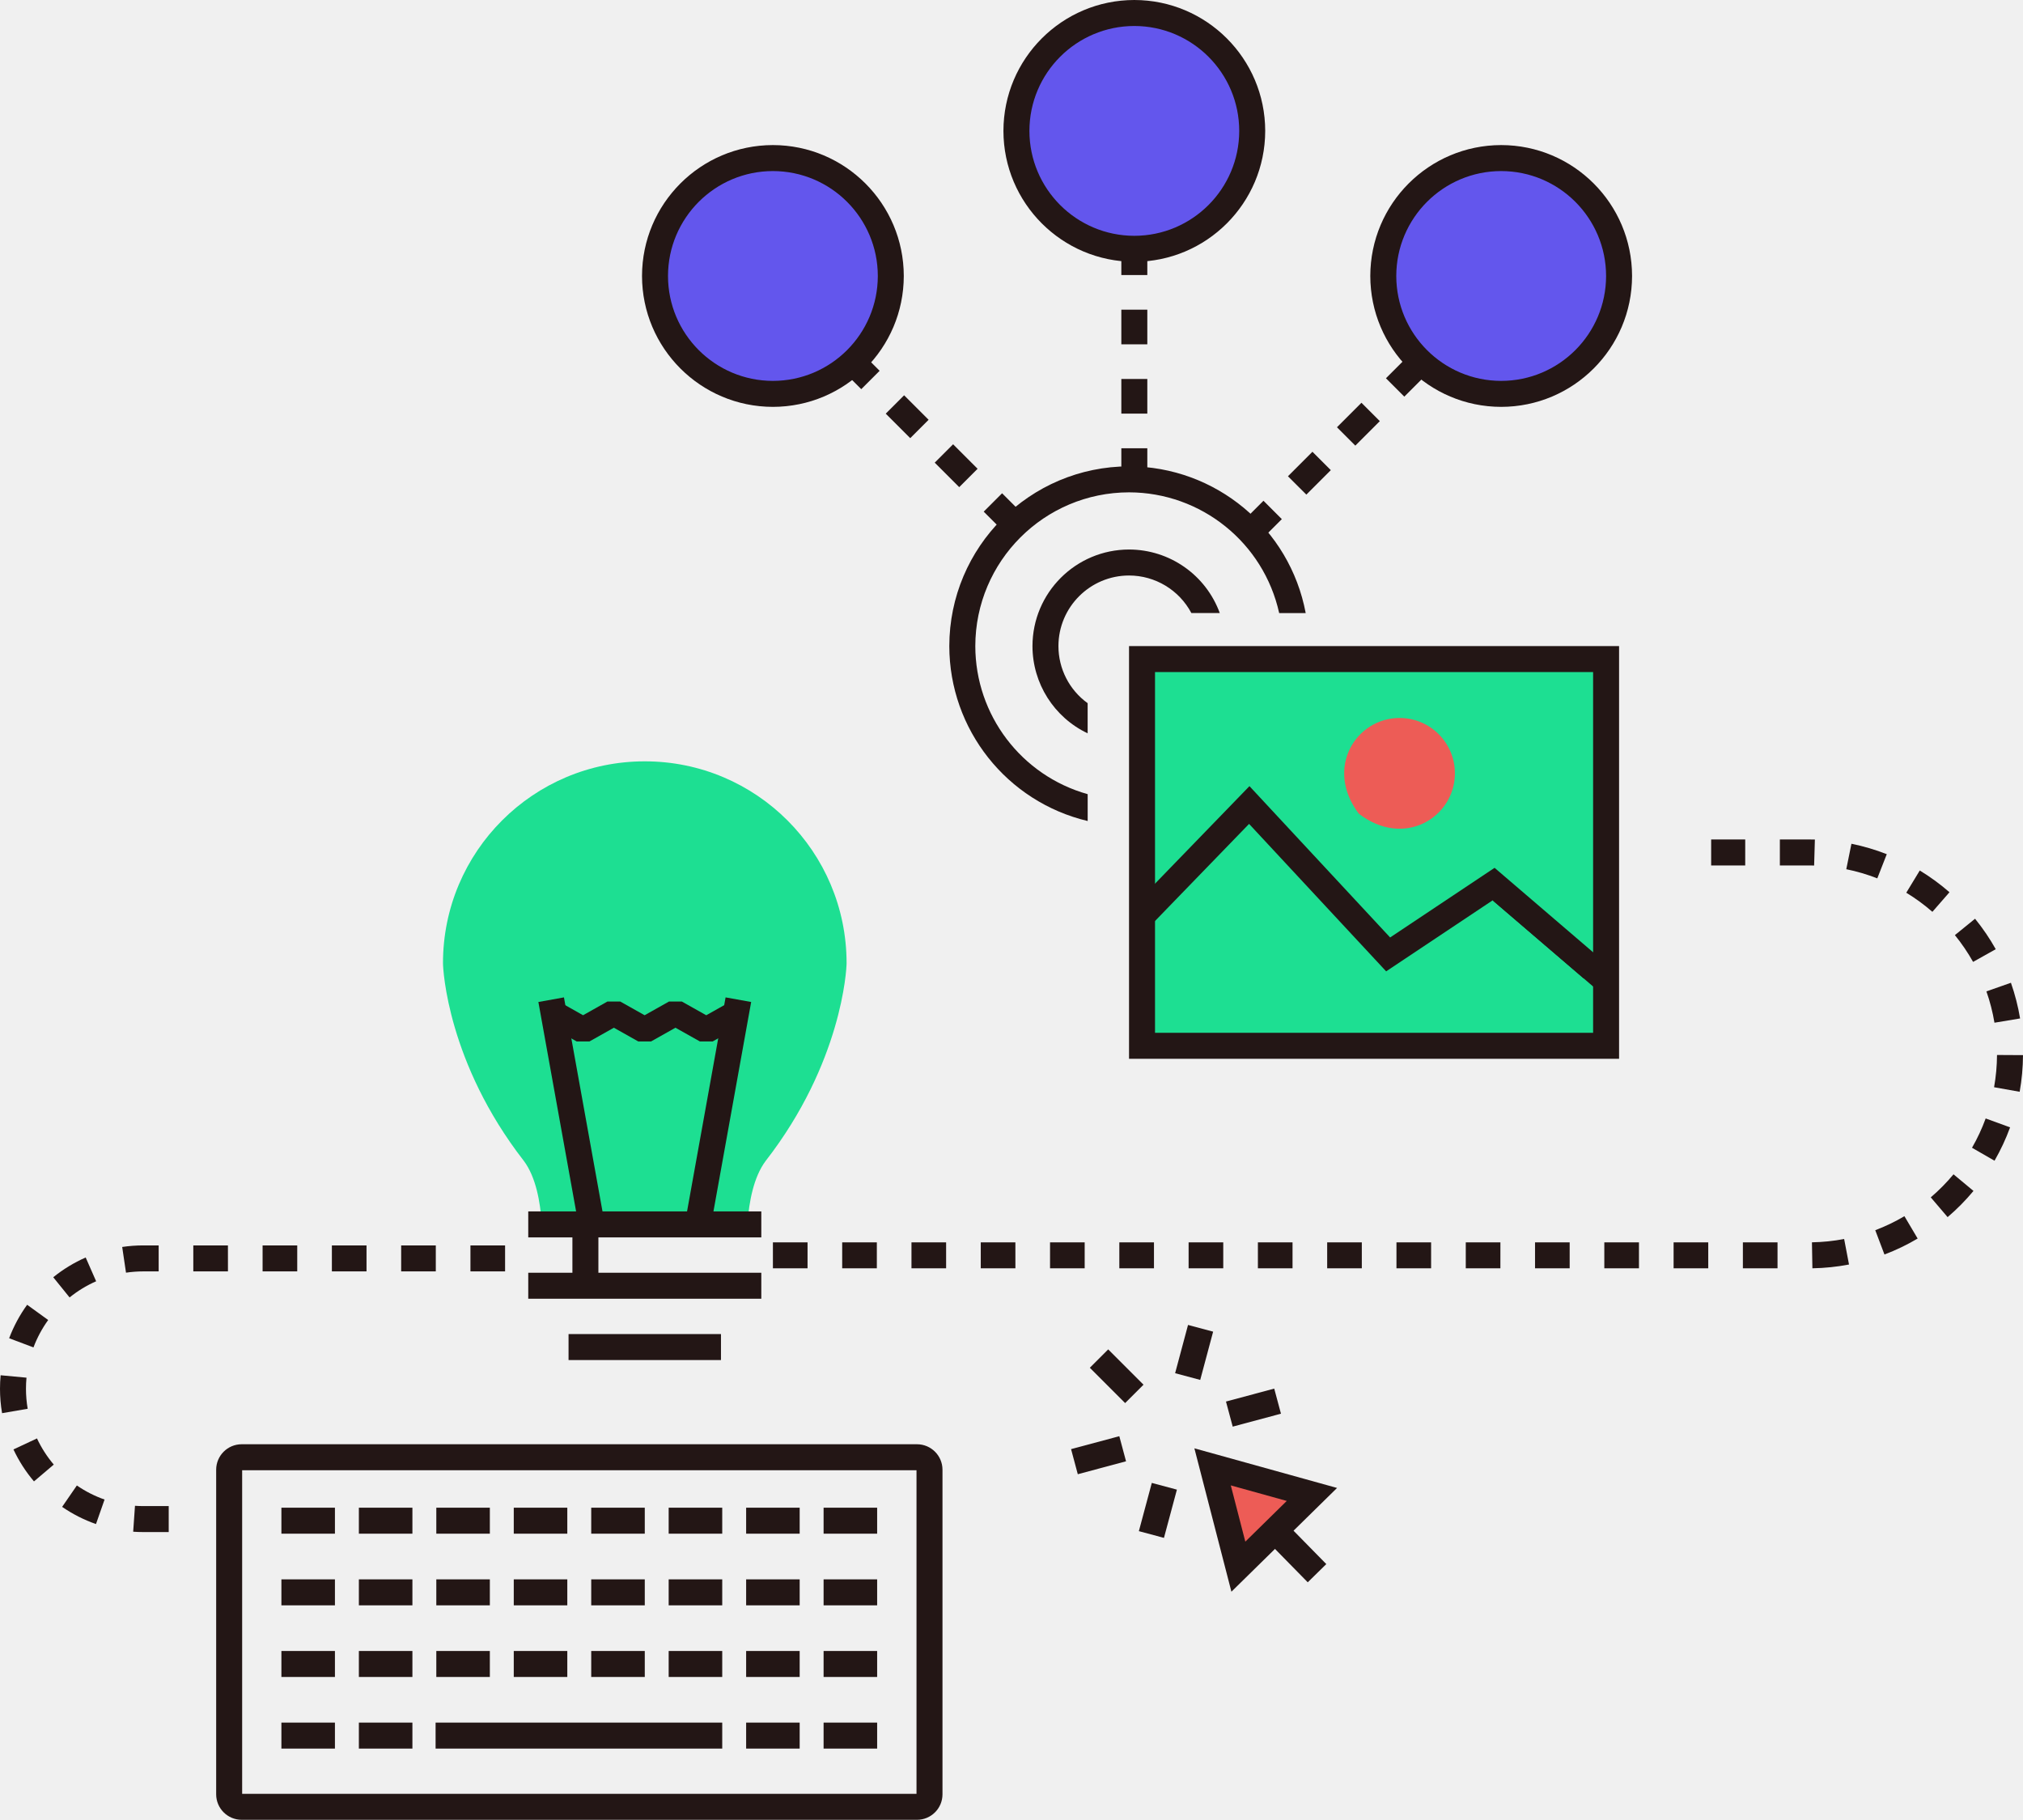
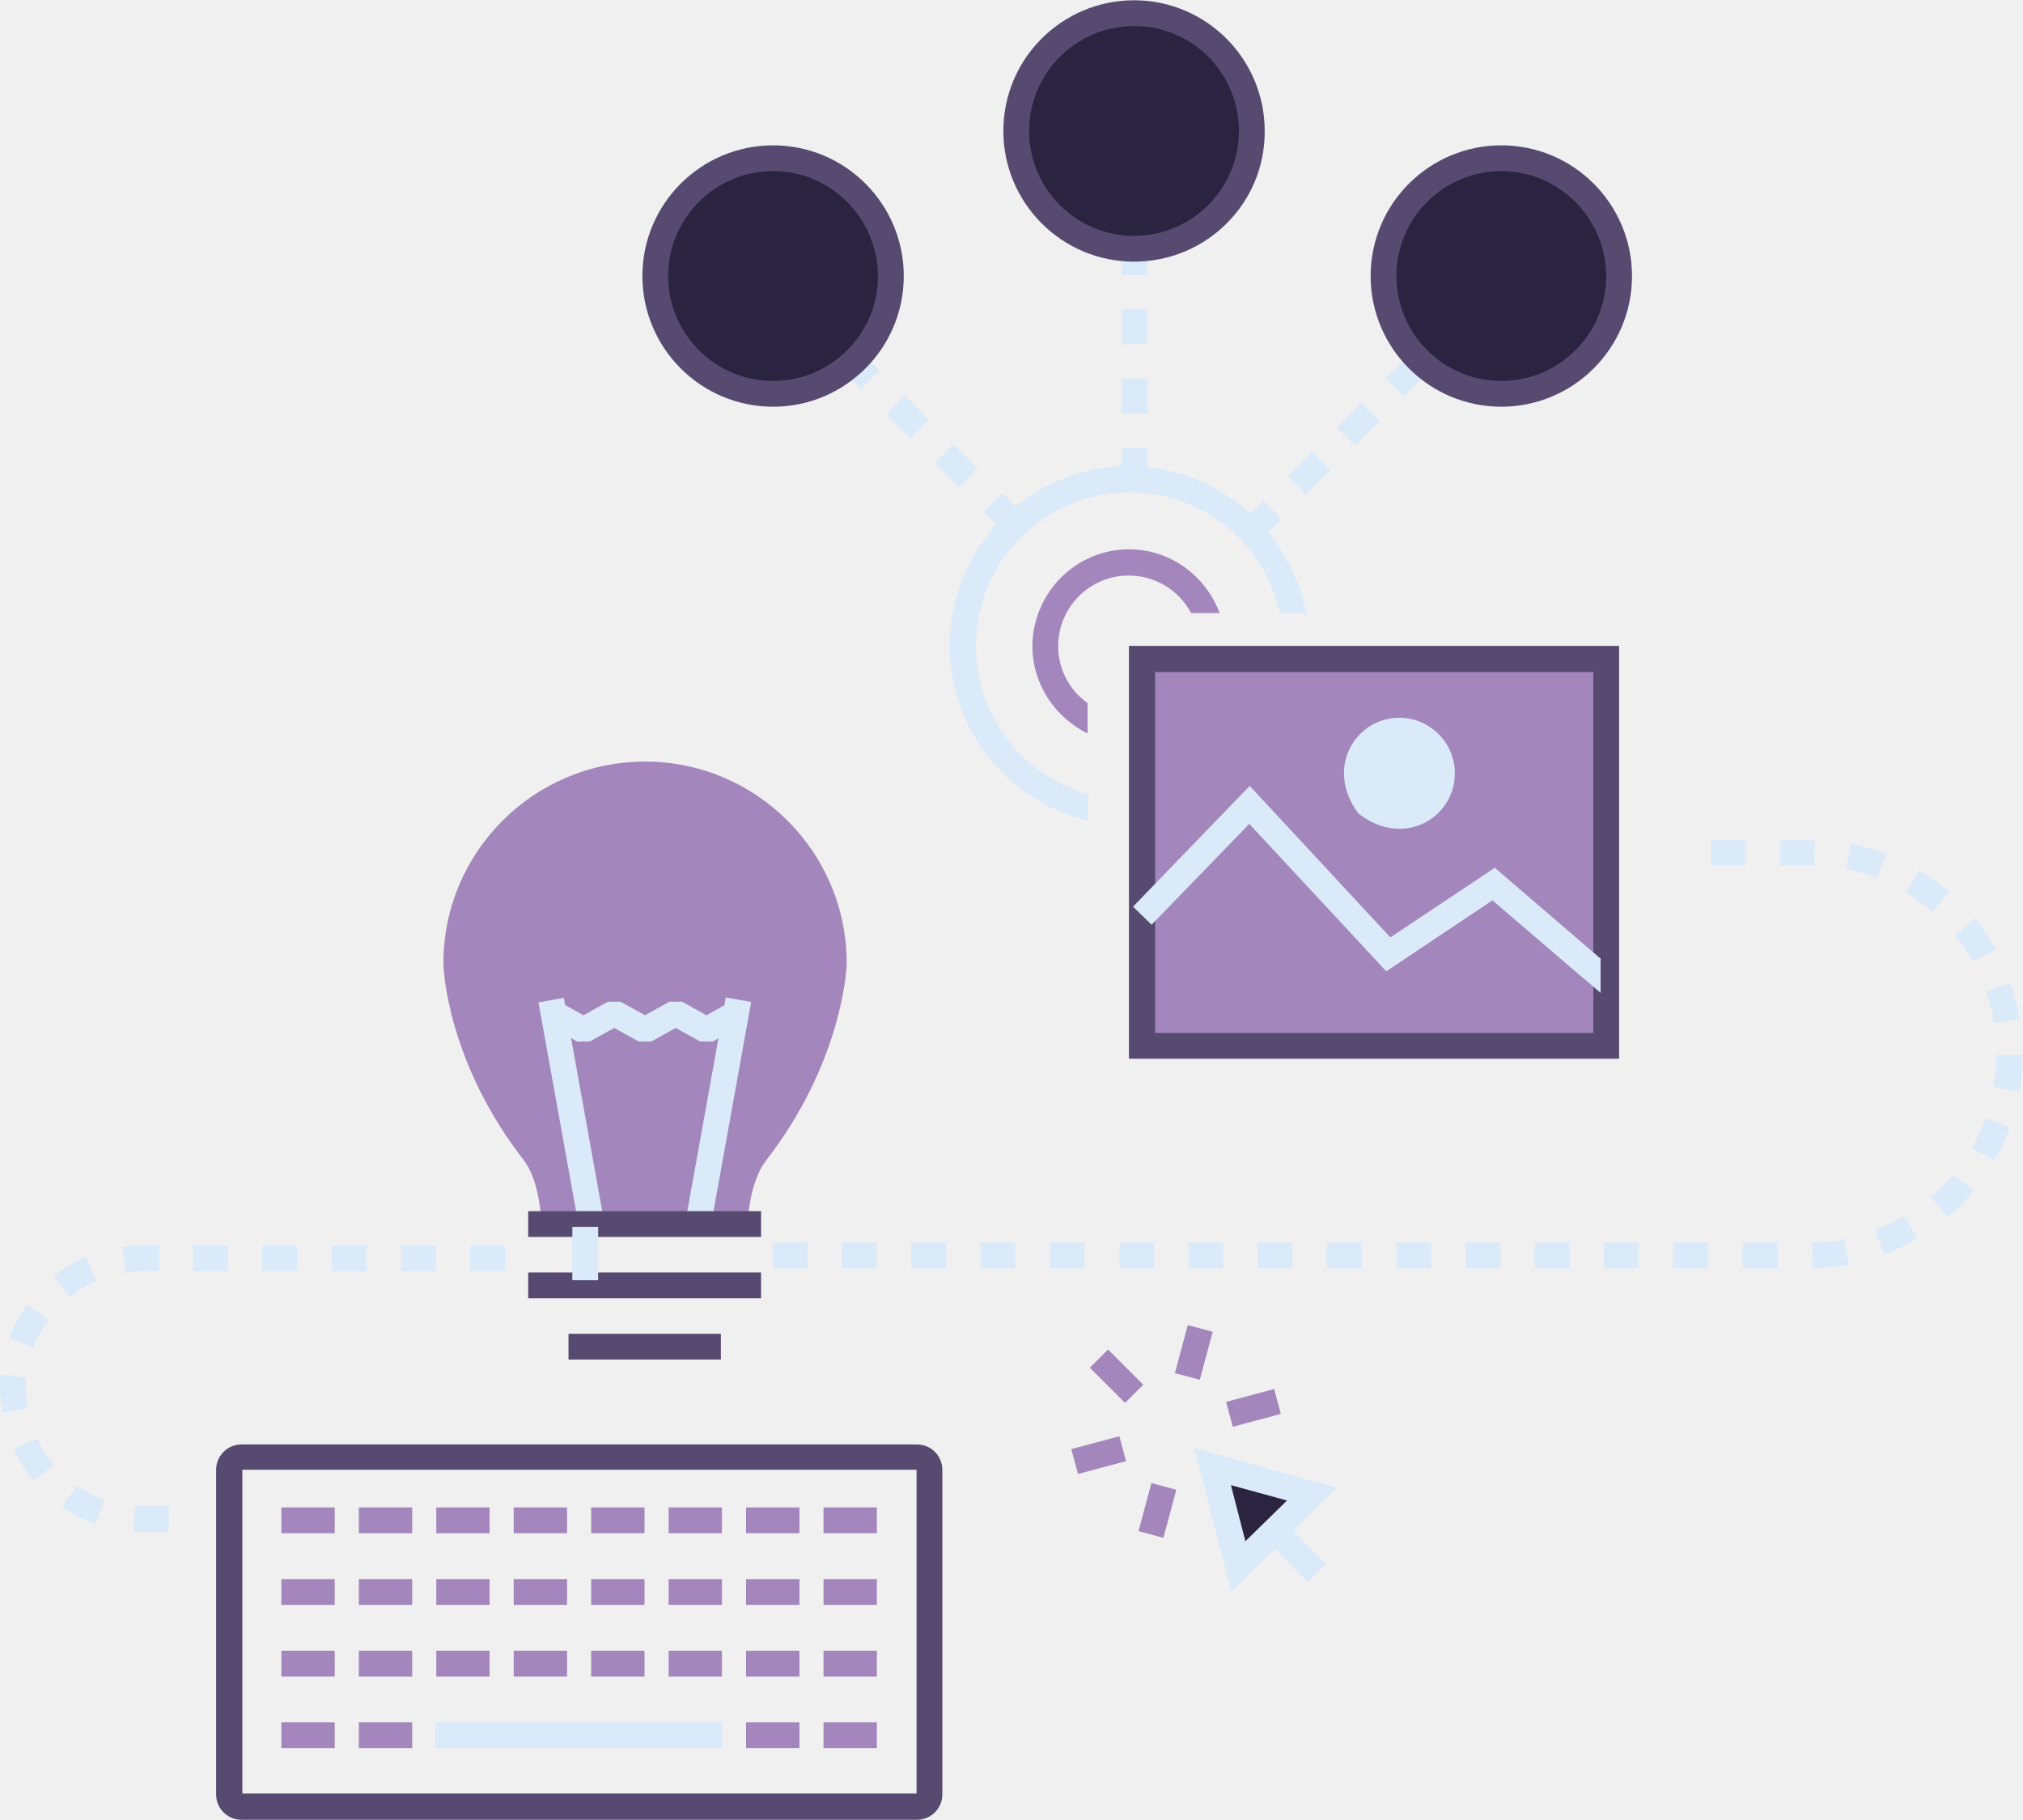
- <svg xmlns="http://www.w3.org/2000/svg" width="447.374" height="402.413" viewBox="0 0 447.374 402.413">
-   <g id="Group_317" data-name="Group 317" transform="translate(-436.895 1544.539)">
-     <g id="Group_235" data-name="Group 235" transform="translate(665.22 -1423.024)">
-       <path id="Path_57" data-name="Path 57" d="M855.637-1333.05a21.378,21.378,0,0,0-21.357,21.357,21.374,21.374,0,0,0,12.2,19.288v-6.665a15.559,15.559,0,0,1-6.458-12.623,15.63,15.63,0,0,1,15.611-15.611A15.617,15.617,0,0,1,869.421-1319h6.28A21.382,21.382,0,0,0,855.637-1333.05Z" transform="translate(-834.28 1333.05)" fill="#231615" />
-     </g>
-     <g id="Group_236" data-name="Group 236" transform="translate(646.828 -1441.416)">
-       <path id="Path_58" data-name="Path 58" d="M842.019-1365.06a39.791,39.791,0,0,0-39.749,39.749,39.815,39.815,0,0,0,30.6,38.68v-5.935a34.062,34.062,0,0,1-24.85-32.745,34.043,34.043,0,0,1,34-34,34.059,34.059,0,0,1,33.2,26.7h5.866A39.808,39.808,0,0,0,842.019-1365.06Z" transform="translate(-802.27 1365.06)" fill="#231615" />
-     </g>
-     <g id="Group_237" data-name="Group 237" transform="translate(607.819 -1358.911)">
-       <path id="Path_59" data-name="Path 59" d="M956.544-1126.627h-7.661v-5.746h7.661Zm-15.322,0h-7.661v-5.746h7.661Zm-15.322,0h-7.661v-5.746H925.9Zm-15.322,0h-7.661v-5.746h7.661Zm-15.322,0H887.6v-5.746h7.661Zm-15.322,0h-7.661v-5.746h7.661Zm-15.322,0h-7.661v-5.746h7.661Zm-15.322,0H841.63v-5.746h7.661Zm-15.321,0h-7.661v-5.746h7.661Zm-15.322,0h-7.661v-5.746h7.661Zm-15.322,0h-7.661v-5.746h7.661Zm-15.321,0h-7.661v-5.746H788Zm-15.322,0h-7.661v-5.746h7.661Zm-15.321,0H749.7v-5.746h7.661Zm-15.322,0h-7.661v-5.746h7.661Zm222.216-.007-.1-5.745a41.984,41.984,0,0,0,7.12-.734l1.077,5.643A47.722,47.722,0,0,1,964.255-1126.634Zm15.936-3.05-2.035-5.374a41.55,41.55,0,0,0,6.448-3.1l2.928,4.944A47.386,47.386,0,0,1,980.191-1129.684Zm13.967-8.266-3.728-4.372a42.132,42.132,0,0,0,5.031-5.094l4.417,3.674A47.868,47.868,0,0,1,994.158-1137.95Zm10.373-12.472-4.979-2.867a41.6,41.6,0,0,0,3.021-6.481l5.4,1.968A47.284,47.284,0,0,1,1004.53-1150.422Zm5.559-15.245-5.657-1.009a42.087,42.087,0,0,0,.649-7.129l5.746.032A47.811,47.811,0,0,1,1010.089-1165.666Zm-5.574-15.274a41.456,41.456,0,0,0-1.779-6.928l5.421-1.905a47.241,47.241,0,0,1,2.026,7.889Zm-4.726-13.448a41.9,41.9,0,0,0-4.024-5.921l4.458-3.624a47.617,47.617,0,0,1,4.577,6.736Zm-9-11.071a41.818,41.818,0,0,0-5.775-4.227L988-1214.6a47.7,47.7,0,0,1,6.569,4.807Zm-12.184-7.4a41.451,41.451,0,0,0-6.859-2.024l1.143-5.631a47.147,47.147,0,0,1,7.813,2.306Zm-13.969-2.841q-.61-.017-1.226-.018H957.06v-5.746h6.351q.7,0,1.393.02Zm-15.238-.018h-7.534v-5.746H949.4Z" transform="translate(-734.378 1221.466)" fill="#231615" />
-     </g>
-     <g id="Group_238" data-name="Group 238" transform="translate(436.895 -1269.142)">
-       <path id="Path_60" data-name="Path 60" d="M474.207-1001.839h-5.614c-.748,0-1.5-.026-2.246-.079l.4-5.732c.61.043,1.23.065,1.844.065h5.614Zm-16.086-1.771a31.592,31.592,0,0,1-7.487-3.8l3.259-4.732a25.891,25.891,0,0,0,6.125,3.112Zm-13.712-9.434a31.717,31.717,0,0,1-4.538-7.067l5.2-2.436a25.948,25.948,0,0,0,3.716,5.786Zm-7.054-15.085a31.965,31.965,0,0,1-.46-5.406c0-.993.047-1.995.138-2.979l5.721.534c-.076.807-.114,1.629-.114,2.444a26.208,26.208,0,0,0,.376,4.432Zm6.941-14.546-5.377-2.024a31.612,31.612,0,0,1,3.977-7.4l4.655,3.368A25.872,25.872,0,0,0,444.3-1042.676Zm7.988-11.045-3.613-4.467a31.7,31.7,0,0,1,7.172-4.371l2.313,5.26A25.957,25.957,0,0,0,452.283-1053.721Zm12.476-5.481-.842-5.684a32.022,32.022,0,0,1,4.676-.343h3.389v5.746h-3.389A26.3,26.3,0,0,0,464.759-1059.2Zm83.832-.281h-7.661v-5.746h7.661Zm-15.322,0h-7.661v-5.746h7.661Zm-15.321,0h-7.661v-5.746h7.661Zm-15.322,0h-7.661v-5.746h7.661Zm-15.322,0h-7.661v-5.746H487.3Z" transform="translate(-436.895 1065.229)" fill="#231615" />
-     </g>
-     <g id="Group_274" data-name="Group 274" transform="translate(484.7 -1225.171)">
-       <g id="Group_239" data-name="Group 239" transform="translate(0 0)">
-         <path id="Path_61" data-name="Path 61" d="M675.084-905.654H525.731a5.641,5.641,0,0,1-5.635-5.633v-71.778a5.641,5.641,0,0,1,5.635-5.634H675.084a5.639,5.639,0,0,1,5.632,5.634v71.778A5.639,5.639,0,0,1,675.084-905.654ZM525.842-911.4H674.97v-71.553H525.842Z" transform="translate(-520.096 988.699)" fill="#231615" />
-       </g>
-       <g id="Group_273" data-name="Group 273" transform="translate(14.425 14.03)">
-         <g id="Group_248" data-name="Group 248">
-           <g id="Group_240" data-name="Group 240" transform="translate(119.903)">
-             <rect id="Rectangle_159" data-name="Rectangle 159" width="11.842" height="5.746" fill="#231615" />
-           </g>
-           <g id="Group_241" data-name="Group 241" transform="translate(102.775)">
-             <rect id="Rectangle_160" data-name="Rectangle 160" width="11.838" height="5.746" fill="#231615" />
-           </g>
-           <g id="Group_242" data-name="Group 242" transform="translate(85.644)">
-             <rect id="Rectangle_161" data-name="Rectangle 161" width="11.843" height="5.746" fill="#231615" />
-           </g>
-           <g id="Group_243" data-name="Group 243" transform="translate(68.516)">
-             <rect id="Rectangle_162" data-name="Rectangle 162" width="11.842" height="5.746" fill="#231615" />
-           </g>
-           <g id="Group_244" data-name="Group 244" transform="translate(51.387)">
-             <rect id="Rectangle_163" data-name="Rectangle 163" width="11.838" height="5.746" fill="#231615" />
-           </g>
-           <g id="Group_245" data-name="Group 245" transform="translate(34.258)">
-             <rect id="Rectangle_164" data-name="Rectangle 164" width="11.839" height="5.746" fill="#231615" />
-           </g>
-           <g id="Group_246" data-name="Group 246" transform="translate(17.132)">
-             <rect id="Rectangle_165" data-name="Rectangle 165" width="11.84" height="5.746" fill="#231615" />
-           </g>
-           <g id="Group_247" data-name="Group 247">
-             <rect id="Rectangle_166" data-name="Rectangle 166" width="11.838" height="5.746" fill="#231615" />
-           </g>
-         </g>
-         <g id="Group_257" data-name="Group 257" transform="translate(0 15.845)">
-           <g id="Group_249" data-name="Group 249" transform="translate(119.903)">
-             <rect id="Rectangle_167" data-name="Rectangle 167" width="11.842" height="5.746" fill="#231615" />
-           </g>
-           <g id="Group_250" data-name="Group 250" transform="translate(102.775)">
-             <rect id="Rectangle_168" data-name="Rectangle 168" width="11.838" height="5.746" fill="#231615" />
-           </g>
-           <g id="Group_251" data-name="Group 251" transform="translate(85.644)">
-             <rect id="Rectangle_169" data-name="Rectangle 169" width="11.843" height="5.746" fill="#231615" />
-           </g>
-           <g id="Group_252" data-name="Group 252" transform="translate(68.516)">
-             <rect id="Rectangle_170" data-name="Rectangle 170" width="11.842" height="5.746" fill="#231615" />
-           </g>
-           <g id="Group_253" data-name="Group 253" transform="translate(51.387)">
-             <rect id="Rectangle_171" data-name="Rectangle 171" width="11.838" height="5.746" fill="#231615" />
-           </g>
-           <g id="Group_254" data-name="Group 254" transform="translate(34.258)">
-             <rect id="Rectangle_172" data-name="Rectangle 172" width="11.839" height="5.746" fill="#231615" />
-           </g>
-           <g id="Group_255" data-name="Group 255" transform="translate(17.132)">
-             <rect id="Rectangle_173" data-name="Rectangle 173" width="11.84" height="5.746" fill="#231615" />
-           </g>
-           <g id="Group_256" data-name="Group 256">
-             <rect id="Rectangle_174" data-name="Rectangle 174" width="11.838" height="5.746" fill="#231615" />
-           </g>
-         </g>
-         <g id="Group_266" data-name="Group 266" transform="translate(0 31.685)">
-           <g id="Group_258" data-name="Group 258" transform="translate(119.903)">
-             <rect id="Rectangle_175" data-name="Rectangle 175" width="11.842" height="5.746" fill="#231615" />
-           </g>
-           <g id="Group_259" data-name="Group 259" transform="translate(102.775)">
-             <rect id="Rectangle_176" data-name="Rectangle 176" width="11.838" height="5.746" fill="#231615" />
-           </g>
-           <g id="Group_260" data-name="Group 260" transform="translate(85.644)">
-             <rect id="Rectangle_177" data-name="Rectangle 177" width="11.843" height="5.746" fill="#231615" />
-           </g>
-           <g id="Group_261" data-name="Group 261" transform="translate(68.516)">
-             <rect id="Rectangle_178" data-name="Rectangle 178" width="11.842" height="5.746" fill="#231615" />
-           </g>
-           <g id="Group_262" data-name="Group 262" transform="translate(51.387)">
-             <rect id="Rectangle_179" data-name="Rectangle 179" width="11.838" height="5.746" fill="#231615" />
-           </g>
-           <g id="Group_263" data-name="Group 263" transform="translate(34.258)">
-             <rect id="Rectangle_180" data-name="Rectangle 180" width="11.839" height="5.746" fill="#231615" />
-           </g>
-           <g id="Group_264" data-name="Group 264" transform="translate(17.132)">
-             <rect id="Rectangle_181" data-name="Rectangle 181" width="11.84" height="5.746" fill="#231615" />
-           </g>
-           <g id="Group_265" data-name="Group 265">
-             <rect id="Rectangle_182" data-name="Rectangle 182" width="11.838" height="5.746" fill="#231615" />
-           </g>
-         </g>
-         <g id="Group_272" data-name="Group 272" transform="translate(0 47.523)">
-           <g id="Group_267" data-name="Group 267" transform="translate(119.903)">
-             <rect id="Rectangle_183" data-name="Rectangle 183" width="11.842" height="5.746" fill="#231615" />
-           </g>
-           <g id="Group_268" data-name="Group 268" transform="translate(102.775)">
-             <rect id="Rectangle_184" data-name="Rectangle 184" width="11.838" height="5.746" fill="#231615" />
-           </g>
-           <g id="Group_269" data-name="Group 269" transform="translate(34.1)">
-             <rect id="Rectangle_185" data-name="Rectangle 185" width="63.387" height="5.746" fill="#231615" />
-           </g>
-           <g id="Group_270" data-name="Group 270" transform="translate(17.132)">
-             <rect id="Rectangle_186" data-name="Rectangle 186" width="11.84" height="5.746" fill="#231615" />
-           </g>
-           <g id="Group_271" data-name="Group 271">
-             <rect id="Rectangle_187" data-name="Rectangle 187" width="11.838" height="5.746" fill="#231615" />
-           </g>
-         </g>
-       </g>
-     </g>
-     <g id="Group_285" data-name="Group 285" transform="translate(673.756 -1251.554)">
-       <g id="Group_281" data-name="Group 281" transform="translate(0 0)">
-         <g id="Group_275" data-name="Group 275" transform="translate(4.147 5.405)">
-           <line id="Line_10" data-name="Line 10" x1="7.809" y1="7.811" transform="translate(2.032 2.031)" fill="#fff" />
-           <rect id="Rectangle_188" data-name="Rectangle 188" width="5.746" height="11.044" transform="translate(0 4.062) rotate(-44.993)" fill="#231615" />
-         </g>
-         <g id="Group_276" data-name="Group 276" transform="translate(0 24.602)">
-           <line id="Line_11" data-name="Line 11" x1="10.668" y2="2.86" transform="translate(0.744 2.775)" fill="#fff" />
-           <rect id="Rectangle_189" data-name="Rectangle 189" width="11.045" height="5.746" transform="translate(0 2.859) rotate(-15.004)" fill="#231615" />
-         </g>
-         <g id="Group_277" data-name="Group 277" transform="translate(14.991 34.93)">
-           <line id="Line_12" data-name="Line 12" x1="2.863" y2="10.669" transform="translate(2.775 0.745)" fill="#fff" />
-           <rect id="Rectangle_190" data-name="Rectangle 190" width="11.046" height="5.746" transform="translate(0 10.669) rotate(-74.973)" fill="#231615" />
-         </g>
-         <g id="Group_278" data-name="Group 278" transform="translate(30.39 29.809)">
-           <line id="Line_13" data-name="Line 13" x2="7.814" y2="7.812" transform="translate(2.031 2.032)" fill="#fff" />
-           <rect id="Rectangle_191" data-name="Rectangle 191" width="5.746" height="11.05" transform="translate(0 4.063) rotate(-45.007)" fill="#231615" />
-         </g>
-         <g id="Group_279" data-name="Group 279" transform="translate(34.257 14.077)">
-           <line id="Line_14" data-name="Line 14" y1="2.862" x2="10.67" transform="translate(0.744 2.775)" fill="#fff" />
-           <rect id="Rectangle_192" data-name="Rectangle 192" width="11.047" height="5.745" transform="translate(0 2.862) rotate(-15.016)" fill="#231615" />
-         </g>
-         <g id="Group_280" data-name="Group 280" transform="translate(23.009)">
-           <line id="Line_15" data-name="Line 15" y1="10.672" x2="2.857" transform="translate(2.775 0.743)" fill="#fff" />
-           <rect id="Rectangle_193" data-name="Rectangle 193" width="11.048" height="5.746" transform="translate(0 10.672) rotate(-75.014)" fill="#231615" />
-         </g>
-       </g>
-       <g id="Group_284" data-name="Group 284" transform="translate(27.272 27.284)">
-         <g id="Group_282" data-name="Group 282">
-           <path id="Path_62" data-name="Path 62" d="M903.609-980l10.981,3.047,10.983,3.052-8.128,7.983-8.136,7.99-2.849-11.039Z" transform="translate(-899.583 984.096)" fill="#ed5c56" />
-           <path id="Path_63" data-name="Path 63" d="M904.789-955.424,896.6-987.131l31.551,8.762Zm-.136-23.51,3.211,12.437,9.164-9Z" transform="translate(-896.602 987.131)" fill="#231615" />
-         </g>
-         <g id="Group_283" data-name="Group 283" transform="translate(15.672 16.03)">
-           <rect id="Rectangle_194" data-name="Rectangle 194" width="5.746" height="13.403" transform="matrix(0.714, -0.701, 0.701, 0.714, 0, 4.025)" fill="#231615" />
-         </g>
-       </g>
-     </g>
-     <g id="Group_298" data-name="Group 298" transform="translate(534.858 -1376.183)">
-       <g id="Group_297" data-name="Group 297" transform="translate(0)">
-         <g id="Group_296" data-name="Group 296">
-           <g id="Group_286" data-name="Group 286">
-             <path id="Path_64" data-name="Path 64" d="M629.2-1149.656h45.56c.318-4.305,1.285-9.913,4-13.519,16.81-21.649,17.887-42.268,17.887-43.727a44.615,44.615,0,0,0-44.628-44.624,44.609,44.609,0,0,0-44.622,44.624c0,1.459,1.047,22.068,17.877,43.727C627.976-1159.569,628.912-1153.961,629.2-1149.656Z" transform="translate(-607.394 1251.526)" fill="#1ddf92" />
-           </g>
-           <g id="Group_289" data-name="Group 289" transform="translate(21.096 52.197)">
-             <g id="Group_287" data-name="Group 287">
-               <rect id="Rectangle_195" data-name="Rectangle 195" width="5.746" height="49.834" transform="translate(0 1.019) rotate(-10.212)" fill="#231615" />
-             </g>
-             <g id="Group_288" data-name="Group 288" transform="translate(32.569 0)">
-               <rect id="Rectangle_196" data-name="Rectangle 196" width="49.835" height="5.746" transform="translate(0 49.046) rotate(-79.791)" fill="#231615" />
-             </g>
-           </g>
-           <g id="Group_290" data-name="Group 290" transform="translate(22.788 53.104)">
-             <path id="Path_65" data-name="Path 65" d="M683.9-1150.262h-2.814l-5.41-3.039-5.4,3.038h-2.818l-5.4-3.037-5.4,3.037h-2.82l-6.8-3.83,2.821-5.006,5.387,3.036,5.394-3.036h2.818l5.4,3.037,5.4-3.037h2.816l5.411,3.04,5.411-3.04,2.815,5.01Z" transform="translate(-647.055 1159.102)" fill="#231615" />
-           </g>
-           <g id="Group_295" data-name="Group 295" transform="translate(18.856 99.524)">
-             <g id="Group_291" data-name="Group 291">
-               <rect id="Rectangle_197" data-name="Rectangle 197" width="51.538" height="5.746" fill="#231615" />
-             </g>
-             <g id="Group_292" data-name="Group 292" transform="translate(0 13.562)">
-               <rect id="Rectangle_198" data-name="Rectangle 198" width="51.538" height="5.746" fill="#231615" />
-             </g>
-             <g id="Group_293" data-name="Group 293" transform="translate(8.913 27.124)">
-               <rect id="Rectangle_199" data-name="Rectangle 199" width="33.707" height="5.746" fill="#231615" />
-             </g>
-             <g id="Group_294" data-name="Group 294" transform="translate(9.766 3.473)">
-               <rect id="Rectangle_200" data-name="Rectangle 200" width="5.746" height="11.839" fill="#231615" />
-             </g>
-           </g>
-         </g>
-       </g>
-     </g>
-     <g id="Group_299" data-name="Group 299" transform="translate(689.884 -1397.697)">
-       <rect id="Rectangle_201" data-name="Rectangle 201" width="100.942" height="83.325" transform="translate(0 0)" fill="#1ddf92" />
-     </g>
-     <g id="Group_307" data-name="Group 307" transform="translate(686.574 -1401.67)">
-       <g id="Group_301" data-name="Group 301" transform="translate(0)">
-         <g id="Group_300" data-name="Group 300">
-           <path id="Path_66" data-name="Path 66" d="M979.815-1204.622H871.445v-91.263h108.37Zm-102.624-5.746h96.879v-79.772H877.191Z" transform="translate(-871.445 1295.885)" fill="#231615" />
-         </g>
-       </g>
-       <g id="Group_304" data-name="Group 304" transform="translate(0.809 30.968)">
-         <g id="Group_302" data-name="Group 302">
-           <path id="Path_67" data-name="Path 67" d="M972.559-1199.491l-20.111-17.235-23.543,15.7-30.315-32.608-21.609,22.31-4.127-4,25.821-26.66,31.109,33.464,23.1-15.4,23.416,20.067Z" transform="translate(-872.854 1241.986)" fill="#231615" />
-         </g>
-         <g id="Group_303" data-name="Group 303" transform="translate(79.594 25.26)">
-           <path id="Path_68" data-name="Path 68" d="M1035.231-1185.15v7.567l-23.85-20.44" transform="translate(-1011.381 1198.022)" fill="#231615" />
-         </g>
-       </g>
-       <g id="Group_306" data-name="Group 306" transform="translate(47.577 15.898)">
-         <g id="Group_305" data-name="Group 305">
-           <path id="Path_69" data-name="Path 69" d="M978.738-1255.973c0,9.653-11.178,16.7-21.261,8.914-7.618-10.1-.586-21.158,9.021-21.158A12.243,12.243,0,0,1,978.738-1255.973Z" transform="translate(-954.25 1268.216)" fill="#ed5c56" />
-         </g>
-       </g>
-     </g>
-     <g id="Group_308" data-name="Group 308" transform="translate(711.442 -1466.31)">
-       <path id="Path_70" data-name="Path 70" d="M918.789-1366.96l-4.063-4.063,4.861-4.861,4.063,4.063Zm10.278-10.278L925-1381.3l5.416-5.417,4.063,4.063Zm10.834-10.834-4.063-4.063,5.417-5.417,4.063,4.063Zm10.834-10.834-4.063-4.063,5.417-5.417,4.063,4.063Z" transform="translate(-914.726 1408.386)" fill="#231615" />
-     </g>
-     <g id="Group_309" data-name="Group 309" transform="translate(684.871 -1491.381)">
-       <path id="Path_71" data-name="Path 71" d="M874.227-1399.181h-5.746v-6.874h5.746Zm0-14.535h-5.746v-7.661h5.746Zm0-15.322h-5.746v-7.661h5.746Zm0-15.322h-5.746v-7.661h5.746Z" transform="translate(-868.481 1452.021)" fill="#231615" />
-     </g>
-     <g id="Group_310" data-name="Group 310" transform="translate(621.934 -1467.964)">
-       <path id="Path_72" data-name="Path 72" d="M796.308-1369.839l-4.861-4.861,4.063-4.063,4.861,4.861Zm-10.278-10.278-5.417-5.417,4.063-4.063,5.417,5.417ZM775.2-1390.952l-5.418-5.417,4.063-4.063,5.417,5.417Zm-10.834-10.834-5.418-5.417,4.063-4.063,5.417,5.418Z" transform="translate(-758.944 1411.266)" fill="#231615" />
-     </g>
-     <g id="Group_311" data-name="Group 311" transform="translate(581.748 -1509.585)">
-       <circle id="Ellipse_5" data-name="Ellipse 5" cx="26.072" cy="26.072" r="26.072" transform="translate(0)" fill="#6356ed" />
-     </g>
-     <g id="Group_312" data-name="Group 312" transform="translate(661.311 -1541.666)">
-       <circle id="Ellipse_6" data-name="Ellipse 6" cx="26.072" cy="26.072" r="26.072" fill="#6356ed" />
-     </g>
-     <g id="Group_313" data-name="Group 313" transform="translate(658.799 -1544.539)">
-       <path id="Path_73" data-name="Path 73" d="M852.049-1486.65a28.977,28.977,0,0,1-28.945-28.944,28.978,28.978,0,0,1,28.945-28.945,28.978,28.978,0,0,1,28.945,28.945A28.977,28.977,0,0,1,852.049-1486.65Zm0-52.143a23.225,23.225,0,0,0-23.2,23.2,23.225,23.225,0,0,0,23.2,23.2,23.225,23.225,0,0,0,23.2-23.2A23.225,23.225,0,0,0,852.049-1538.793Z" transform="translate(-823.105 1544.539)" fill="#231615" />
-     </g>
-     <g id="Group_314" data-name="Group 314" transform="translate(742.8 -1509.585)">
-       <circle id="Ellipse_7" data-name="Ellipse 7" cx="26.072" cy="26.072" r="26.072" fill="#6356ed" />
-     </g>
-     <g id="Group_315" data-name="Group 315" transform="translate(739.927 -1512.458)">
-       <path id="Path_74" data-name="Path 74" d="M993.248-1430.814a28.977,28.977,0,0,1-28.945-28.945,28.977,28.977,0,0,1,28.945-28.945,28.978,28.978,0,0,1,28.945,28.945A28.978,28.978,0,0,1,993.248-1430.814Zm0-52.144a23.225,23.225,0,0,0-23.2,23.2,23.225,23.225,0,0,0,23.2,23.2,23.225,23.225,0,0,0,23.2-23.2A23.226,23.226,0,0,0,993.248-1482.958Z" transform="translate(-964.303 1488.704)" fill="#231615" />
-     </g>
-     <g id="Group_316" data-name="Group 316" transform="translate(578.874 -1512.458)">
-       <path id="Path_75" data-name="Path 75" d="M712.946-1430.814A28.978,28.978,0,0,1,684-1459.759a28.978,28.978,0,0,1,28.945-28.945,28.978,28.978,0,0,1,28.944,28.945A28.978,28.978,0,0,1,712.946-1430.814Zm0-52.144a23.226,23.226,0,0,0-23.2,23.2,23.225,23.225,0,0,0,23.2,23.2,23.225,23.225,0,0,0,23.2-23.2A23.225,23.225,0,0,0,712.946-1482.958Z" transform="translate(-684.001 1488.704)" fill="#231615" />
-     </g>
+ <svg xmlns="http://www.w3.org/2000/svg" version="1.1" id="Layer_1" x="0px" y="0px" viewBox="0 0 447.4 402.4" style="enable-background:new 0 0 447.4 402.4;" xml:space="preserve">
+   <style type="text/css">
+ 	.st0{fill:#A387BC;}
+ 	.st1{fill:#DAEAF8;}
+ 	.st2{fill:#574A70;}
+ 	.st3{fill:none;}
+ 	.st4{fill:#231615;}
+ 	.st5{fill:#2A2441;}
+ </style>
+   <g id="Group_235" transform="translate(665.22 -1423.024)">
+     <path id="Path_57" class="st0" d="M-415.5,1544.5c-11.8,0-21.3,9.6-21.4,21.4c0,8.2,4.8,15.7,12.2,19.3v-6.7   c-4.1-2.9-6.5-7.6-6.5-12.6c0-8.6,7-15.6,15.6-15.6c5.8,0,11.1,3.2,13.8,8.3h6.3C-398.6,1550.2-406.6,1544.5-415.5,1544.5z" />
+   </g>
+   <g id="Group_236" transform="translate(646.828 -1441.416)">
+     <path id="Path_58" class="st1" d="M-397.1,1544.5c-21.9,0-39.7,17.8-39.7,39.7c0,18.4,12.7,34.4,30.6,38.7v-5.9   c-14.7-4.1-24.8-17.5-24.8-32.7c0-18.8,15.2-34,34-34c16,0,29.8,11.1,33.2,26.7h5.9C-361.6,1558.2-378,1544.6-397.1,1544.5z" />
+   </g>
+   <g id="Group_237" transform="translate(607.819 -1358.911)">
+     <path id="Path_59" class="st1" d="M-214.7,1639.4h-7.7v-5.7h7.7V1639.4z M-230.1,1639.4h-7.7v-5.7h7.7V1639.4z M-245.4,1639.4h-7.7   v-5.7h7.7L-245.4,1639.4z M-260.7,1639.4h-7.7v-5.7h7.7V1639.4z M-276,1639.4h-7.7v-5.7h7.7L-276,1639.4z M-291.3,1639.4h-7.7v-5.7   h7.7V1639.4z M-306.7,1639.4h-7.7v-5.7h7.7V1639.4z M-322,1639.4h-7.7v-5.7h7.7L-322,1639.4z M-337.3,1639.4h-7.7v-5.7h7.7V1639.4z    M-352.6,1639.4h-7.7v-5.7h7.7V1639.4z M-367.9,1639.4h-7.7v-5.7h7.7V1639.4z M-383.3,1639.4h-7.7v-5.7h7.7L-383.3,1639.4z    M-398.6,1639.4h-7.7v-5.7h7.7V1639.4z M-413.9,1639.4h-7.7v-5.7h7.7L-413.9,1639.4z M-429.2,1639.4h-7.7v-5.7h7.7V1639.4z    M-207,1639.4l-0.1-5.7c2.4,0,4.8-0.3,7.1-0.7l1.1,5.6C-201.6,1639-204.3,1639.3-207,1639.4L-207,1639.4z M-191.1,1636.3l-2-5.4   c2.2-0.8,4.4-1.9,6.4-3.1l2.9,4.9C-186.1,1634.2-188.5,1635.4-191.1,1636.3L-191.1,1636.3z M-177.1,1628.1l-3.7-4.4   c1.8-1.6,3.5-3.3,5-5.1l4.4,3.7C-173.1,1624.4-175,1626.3-177.1,1628.1L-177.1,1628.1z M-166.7,1615.6l-5-2.9   c1.2-2.1,2.2-4.2,3-6.5l5.4,2C-164.2,1610.8-165.4,1613.2-166.7,1615.6L-166.7,1615.6z M-161.2,1600.3l-5.7-1   c0.4-2.4,0.6-4.7,0.6-7.1l5.7,0C-160.5,1595-160.7,1597.7-161.2,1600.3L-161.2,1600.3z M-166.8,1585.1c-0.4-2.4-1-4.7-1.8-6.9   l5.4-1.9c0.9,2.6,1.6,5.2,2,7.9L-166.8,1585.1z M-171.5,1571.6c-1.2-2.1-2.5-4.1-4-5.9l4.5-3.6c1.7,2.1,3.2,4.4,4.6,6.7   L-171.5,1571.6z M-180.5,1560.5c-1.8-1.6-3.7-3-5.8-4.2l3-4.9c2.3,1.4,4.5,3,6.6,4.8L-180.5,1560.5z M-192.7,1553.1   c-2.2-0.9-4.5-1.5-6.9-2l1.1-5.6c2.7,0.5,5.3,1.3,7.8,2.3L-192.7,1553.1z M-206.6,1550.3c-0.4,0-0.8,0-1.2,0h-6.4v-5.7h6.4   c0.5,0,0.9,0,1.4,0L-206.6,1550.3z M-221.9,1550.3h-7.5v-5.7h7.5L-221.9,1550.3z" />
+   </g>
+   <g id="Group_238" transform="translate(436.895 -1269.142)">
+     <path id="Path_60" class="st1" d="M-399.6,1607.9h-5.6c-0.7,0-1.5,0-2.2-0.1l0.4-5.7c0.6,0,1.2,0.1,1.8,0.1h5.6L-399.6,1607.9z    M-415.7,1606.2c-2.7-0.9-5.2-2.2-7.5-3.8l3.3-4.7c1.9,1.3,4,2.4,6.1,3.1L-415.7,1606.2z M-429.4,1596.7c-1.8-2.1-3.3-4.5-4.5-7.1   l5.2-2.4c1,2.1,2.2,4,3.7,5.8L-429.4,1596.7z M-436.4,1581.6c-0.3-1.8-0.5-3.6-0.5-5.4c0-1,0-2,0.1-3l5.7,0.5   c-0.1,0.8-0.1,1.6-0.1,2.4c0,1.5,0.1,3,0.4,4.4L-436.4,1581.6z M-429.5,1567.1l-5.4-2c1-2.6,2.3-5.1,4-7.4l4.7,3.4   C-427.6,1562.9-428.7,1564.9-429.5,1567.1L-429.5,1567.1z M-421.5,1556l-3.6-4.5c2.2-1.8,4.6-3.2,7.2-4.4l2.3,5.3   C-417.7,1553.4-419.7,1554.6-421.5,1556L-421.5,1556z M-409,1550.6l-0.8-5.7c1.5-0.2,3.1-0.3,4.7-0.3h3.4v5.7h-3.4   C-406.5,1550.3-407.8,1550.4-409,1550.6L-409,1550.6z M-325.2,1550.3h-7.7v-5.7h7.7V1550.3z M-340.5,1550.3h-7.7v-5.7h7.7V1550.3z    M-355.8,1550.3h-7.7v-5.7h7.7V1550.3z M-371.2,1550.3h-7.7v-5.7h7.7V1550.3z M-386.5,1550.3h-7.7v-5.7h7.7L-386.5,1550.3z" />
+   </g>
+   <g id="Group_274" transform="translate(484.7 -1225.171)">
+     <g id="Group_239" transform="translate(0 0)">
+       <path id="Path_61" class="st2" d="M-281.9,1627.6h-149.4c-3.1,0-5.6-2.5-5.6-5.6v-71.8c0-3.1,2.5-5.6,5.6-5.6h149.4    c3.1,0,5.6,2.5,5.6,5.6v71.8C-276.3,1625.1-278.8,1627.6-281.9,1627.6z M-431.1,1621.8H-282v-71.6h-149.1V1621.8z" />
+     </g>
+     <g id="Group_273" transform="translate(14.425 14.03)">
+       <g id="Group_248">
+         <g id="Group_240" transform="translate(119.903)">
+           <rect id="Rectangle_159" x="-436.9" y="1544.5" class="st0" width="11.8" height="5.7" />
+         </g>
+         <g id="Group_241" transform="translate(102.775)">
+           <rect id="Rectangle_160" x="-436.9" y="1544.5" class="st0" width="11.8" height="5.7" />
+         </g>
+         <g id="Group_242" transform="translate(85.644)">
+           <rect id="Rectangle_161" x="-436.9" y="1544.5" class="st0" width="11.8" height="5.7" />
+         </g>
+         <g id="Group_243" transform="translate(68.516)">
+           <rect id="Rectangle_162" x="-436.9" y="1544.5" class="st0" width="11.8" height="5.7" />
+         </g>
+         <g id="Group_244" transform="translate(51.387)">
+           <rect id="Rectangle_163" x="-436.9" y="1544.5" class="st0" width="11.8" height="5.7" />
+         </g>
+         <g id="Group_245" transform="translate(34.258)">
+           <rect id="Rectangle_164" x="-436.9" y="1544.5" class="st0" width="11.8" height="5.7" />
+         </g>
+         <g id="Group_246" transform="translate(17.132)">
+           <rect id="Rectangle_165" x="-436.9" y="1544.5" class="st0" width="11.8" height="5.7" />
+         </g>
+         <g id="Group_247">
+           <rect id="Rectangle_166" x="-436.9" y="1544.5" class="st0" width="11.8" height="5.7" />
+         </g>
+       </g>
+       <g id="Group_257" transform="translate(0 15.845)">
+         <g id="Group_249" transform="translate(119.903)">
+           <rect id="Rectangle_167" x="-436.9" y="1544.5" class="st0" width="11.8" height="5.7" />
+         </g>
+         <g id="Group_250" transform="translate(102.775)">
+           <rect id="Rectangle_168" x="-436.9" y="1544.5" class="st0" width="11.8" height="5.7" />
+         </g>
+         <g id="Group_251" transform="translate(85.644)">
+           <rect id="Rectangle_169" x="-436.9" y="1544.5" class="st0" width="11.8" height="5.7" />
+         </g>
+         <g id="Group_252" transform="translate(68.516)">
+           <rect id="Rectangle_170" x="-436.9" y="1544.5" class="st0" width="11.8" height="5.7" />
+         </g>
+         <g id="Group_253" transform="translate(51.387)">
+           <rect id="Rectangle_171" x="-436.9" y="1544.5" class="st0" width="11.8" height="5.7" />
+         </g>
+         <g id="Group_254" transform="translate(34.258)">
+           <rect id="Rectangle_172" x="-436.9" y="1544.5" class="st0" width="11.8" height="5.7" />
+         </g>
+         <g id="Group_255" transform="translate(17.132)">
+           <rect id="Rectangle_173" x="-436.9" y="1544.5" class="st0" width="11.8" height="5.7" />
+         </g>
+         <g id="Group_256">
+           <rect id="Rectangle_174" x="-436.9" y="1544.5" class="st0" width="11.8" height="5.7" />
+         </g>
+       </g>
+       <g id="Group_266" transform="translate(0 31.685)">
+         <g id="Group_258" transform="translate(119.903)">
+           <rect id="Rectangle_175" x="-436.9" y="1544.5" class="st0" width="11.8" height="5.7" />
+         </g>
+         <g id="Group_259" transform="translate(102.775)">
+           <rect id="Rectangle_176" x="-436.9" y="1544.5" class="st0" width="11.8" height="5.7" />
+         </g>
+         <g id="Group_260" transform="translate(85.644)">
+           <rect id="Rectangle_177" x="-436.9" y="1544.5" class="st0" width="11.8" height="5.7" />
+         </g>
+         <g id="Group_261" transform="translate(68.516)">
+           <rect id="Rectangle_178" x="-436.9" y="1544.5" class="st0" width="11.8" height="5.7" />
+         </g>
+         <g id="Group_262" transform="translate(51.387)">
+           <rect id="Rectangle_179" x="-436.9" y="1544.5" class="st0" width="11.8" height="5.7" />
+         </g>
+         <g id="Group_263" transform="translate(34.258)">
+           <rect id="Rectangle_180" x="-436.9" y="1544.5" class="st0" width="11.8" height="5.7" />
+         </g>
+         <g id="Group_264" transform="translate(17.132)">
+           <rect id="Rectangle_181" x="-436.9" y="1544.5" class="st0" width="11.8" height="5.7" />
+         </g>
+         <g id="Group_265">
+           <rect id="Rectangle_182" x="-436.9" y="1544.5" class="st0" width="11.8" height="5.7" />
+         </g>
+       </g>
+       <g id="Group_272" transform="translate(0 47.523)">
+         <g id="Group_267" transform="translate(119.903)">
+           <rect id="Rectangle_183" x="-436.9" y="1544.5" class="st0" width="11.8" height="5.7" />
+         </g>
+         <g id="Group_268" transform="translate(102.775)">
+           <rect id="Rectangle_184" x="-436.9" y="1544.5" class="st0" width="11.8" height="5.7" />
+         </g>
+         <g id="Group_269" transform="translate(34.1)">
+           <rect id="Rectangle_185" x="-436.9" y="1544.5" class="st1" width="63.4" height="5.7" />
+         </g>
+         <g id="Group_270" transform="translate(17.132)">
+           <rect id="Rectangle_186" x="-436.9" y="1544.5" class="st0" width="11.8" height="5.7" />
+         </g>
+         <g id="Group_271">
+           <rect id="Rectangle_187" x="-436.9" y="1544.5" class="st0" width="11.8" height="5.7" />
+         </g>
+       </g>
+     </g>
+   </g>
+   <g id="Group_285" transform="translate(673.756 -1251.554)">
+     <g id="Group_281" transform="translate(0 0)">
+       <g id="Group_275" transform="translate(4.147 5.405)">
+         <line id="Line_10" class="st3" x1="-427.1" y1="1554.4" x2="-434.9" y2="1546.6" />
+         <rect id="Rectangle_188" x="-433.8" y="1545" transform="matrix(0.7072 -0.707 0.707 0.7072 -1222.405 149.2928)" class="st0" width="5.7" height="11" />
+       </g>
+       <g id="Group_276" transform="translate(0 24.602)">
+         <line id="Line_11" class="st3" x1="-425.5" y1="1547.3" x2="-436.2" y2="1550.2" />
+         <rect id="Rectangle_189" x="-436.3" y="1545.9" transform="matrix(0.9659 -0.2589 0.2589 0.9659 -415.6362 -58.7326)" class="st0" width="11" height="5.7" />
+       </g>
+       <g id="Group_277" transform="translate(14.991 34.93)">
+         <line id="Line_12" class="st3" x1="-431.3" y1="1545.3" x2="-434.1" y2="1556" />
+         <rect id="Rectangle_190" x="-438.2" y="1547.7" transform="matrix(0.2593 -0.9658 0.9658 0.2593 -1818.097 730.6913)" class="st0" width="11" height="5.7" />
+       </g>
+       <g id="Group_278" transform="translate(30.39 29.809)">
+         <line id="Line_13" class="st3" x1="-434.9" y1="1546.6" x2="-427" y2="1554.4" />
+         <rect id="Rectangle_191" x="-433.8" y="1545" transform="matrix(0.707 -0.7072 0.7072 0.707 -1222.748 149.4885)" class="st4" width="5.7" height="11.1" />
+       </g>
+       <g id="Group_279" transform="translate(34.257 14.077)">
+         <line id="Line_14" class="st3" x1="-436.2" y1="1550.2" x2="-425.5" y2="1547.3" />
+         <rect id="Rectangle_192" x="-436.3" y="1545.9" transform="matrix(0.9659 -0.2591 0.2591 0.9659 -415.9731 -58.7354)" class="st0" width="11" height="5.7" />
+       </g>
+       <g id="Group_280" transform="translate(23.009)">
+         <line id="Line_15" class="st3" x1="-434.1" y1="1556" x2="-431.3" y2="1545.3" />
+         <rect id="Rectangle_193" x="-438.2" y="1547.7" transform="matrix(0.2586 -0.966 0.966 0.2586 -1818.684 731.6793)" class="st0" width="11" height="5.7" />
+       </g>
+     </g>
+     <g id="Group_284" transform="translate(27.272 27.284)">
+       <g id="Group_282">
+         <path id="Path_62" class="st5" d="M-432.9,1548.6l11,3l11,3.1l-8.1,8l-8.1,8l-2.8-11L-432.9,1548.6z" />
+         <path id="Path_63" class="st1" d="M-428.7,1576.2l-8.2-31.7l31.6,8.8L-428.7,1576.2z M-428.8,1552.7l3.2,12.4l9.2-9     L-428.8,1552.7z" />
+       </g>
+       <g id="Group_283" transform="translate(15.672 16.03)">
+         <rect id="Rectangle_194" x="-433" y="1544.6" transform="matrix(0.7136 -0.7006 0.7006 0.7136 -1210.041 142.9921)" class="st1" width="5.7" height="13.4" />
+       </g>
+     </g>
+   </g>
+   <g id="Group_298" transform="translate(534.858 -1376.183)">
+     <g id="Group_297" transform="translate(0)">
+       <g id="Group_296">
+         <g id="Group_286">
+           <path id="Path_64" class="st0" d="M-415.1,1646.4h45.6c0.3-4.3,1.3-9.9,4-13.5c16.8-21.6,17.9-42.3,17.9-43.7      c0-24.6-20-44.6-44.6-44.6c0,0,0,0,0,0c-24.6,0-44.6,20-44.6,44.6c0,0,0,0,0,0c0,1.5,1,22.1,17.9,43.7      C-416.3,1636.5-415.4,1642.1-415.1,1646.4z" />
+         </g>
+         <g id="Group_289" transform="translate(21.096 52.197)">
+           <g id="Group_287">
+             <rect id="Rectangle_195" x="-432.5" y="1544.7" transform="matrix(0.9842 -0.1773 0.1773 0.9842 -285.0768 -51.3086)" class="st1" width="5.7" height="49.8" />
+           </g>
+           <g id="Group_288" transform="translate(32.569 0)">
+             <rect id="Rectangle_196" x="-454.6" y="1566.7" transform="matrix(0.1772 -0.9842 0.9842 0.1772 -1898.221 868.5326)" class="st1" width="49.8" height="5.7" />
+           </g>
+         </g>
+         <g id="Group_290" transform="translate(22.788 53.104)">
+           <path id="Path_65" class="st1" d="M-400,1553.4h-2.8l-5.4-3l-5.4,3h-2.8l-5.4-3l-5.4,3h-2.8l-6.8-3.8l2.8-5l5.4,3l5.4-3h2.8      l5.4,3l5.4-3h2.8l5.4,3l5.4-3l2.8,5L-400,1553.4z" />
+         </g>
+         <g id="Group_295" transform="translate(18.856 99.524)">
+           <g id="Group_291">
+             <rect id="Rectangle_197" x="-436.9" y="1544.5" class="st2" width="51.5" height="5.7" />
+           </g>
+           <g id="Group_292" transform="translate(0 13.562)">
+             <rect id="Rectangle_198" x="-436.9" y="1544.5" class="st2" width="51.5" height="5.7" />
+           </g>
+           <g id="Group_293" transform="translate(8.913 27.124)">
+             <rect id="Rectangle_199" x="-436.9" y="1544.5" class="st2" width="33.7" height="5.7" />
+           </g>
+           <g id="Group_294" transform="translate(9.766 3.473)">
+             <rect id="Rectangle_200" x="-436.9" y="1544.5" class="st1" width="5.7" height="11.8" />
+           </g>
+         </g>
+       </g>
+     </g>
+   </g>
+   <g id="Group_299" transform="translate(689.884 -1397.697)">
+     <rect id="Rectangle_201" x="-436.9" y="1544.5" class="st0" width="100.9" height="83.3" />
+   </g>
+   <g id="Group_307" transform="translate(686.574 -1401.67)">
+     <g id="Group_301" transform="translate(0)">
+       <g id="Group_300">
+         <path id="Path_66" class="st2" d="M-328.5,1635.8h-108.4v-91.3h108.4V1635.8z M-431.1,1630.1h96.9v-79.8h-96.9V1630.1z" />
+       </g>
+     </g>
+     <g id="Group_304" transform="translate(0.809 30.968)">
+       <g id="Group_302">
+         <path id="Path_67" class="st1" d="M-337.2,1587l-20.1-17.2l-23.5,15.7l-30.3-32.6l-21.6,22.3l-4.1-4l25.8-26.7l31.1,33.5     l23.1-15.4l23.4,20.1L-337.2,1587z" />
+       </g>
+       <g id="Group_303" transform="translate(79.594 25.26)">
+         <path id="Path_68" class="st1" d="M-413,1557.4v7.6l-23.8-20.4" />
+       </g>
+     </g>
+     <g id="Group_306" transform="translate(47.577 15.898)">
+       <g id="Group_305">
+         <path id="Path_69" class="st1" d="M-412.4,1556.8c0,9.7-11.2,16.7-21.3,8.9c-7.6-10.1-0.6-21.2,9-21.2     C-417.9,1544.5-412.4,1550-412.4,1556.8z" />
+       </g>
+     </g>
+   </g>
+   <g id="Group_308" transform="translate(711.442 -1466.31)">
+     <path id="Path_70" class="st1" d="M-432.8,1586l-4.1-4.1l4.9-4.9l4.1,4.1L-432.8,1586z M-422.6,1575.7l-4.1-4.1l5.4-5.4l4.1,4.1   L-422.6,1575.7z M-411.7,1564.9l-4.1-4.1l5.4-5.4l4.1,4.1L-411.7,1564.9z M-400.9,1554l-4.1-4.1l5.4-5.4l4.1,4.1L-400.9,1554z" />
+   </g>
+   <g id="Group_309" transform="translate(684.871 -1491.381)">
+     <path id="Path_71" class="st1" d="M-431.1,1597.4h-5.7v-6.9h5.7V1597.4z M-431.1,1582.8h-5.7v-7.7h5.7V1582.8z M-431.1,1567.5h-5.7   v-7.7h5.7V1567.5z M-431.1,1552.2h-5.7v-7.7h5.7V1552.2z" />
+   </g>
+   <g id="Group_310" transform="translate(621.934 -1467.964)">
+     <path id="Path_72" class="st1" d="M-399.5,1586l-4.9-4.9l4.1-4.1l4.9,4.9L-399.5,1586z M-409.8,1575.7l-5.4-5.4l4.1-4.1l5.4,5.4   L-409.8,1575.7z M-420.6,1564.9l-5.4-5.4l4.1-4.1l5.4,5.4L-420.6,1564.9z M-431.5,1554l-5.4-5.4l4.1-4.1l5.4,5.4L-431.5,1554z" />
+   </g>
+   <g id="Group_311" transform="translate(581.748 -1509.585)">
+     <circle id="Ellipse_5" class="st5" cx="-410.8" cy="1570.6" r="26.1" />
+   </g>
+   <g id="Group_312" transform="translate(661.311 -1541.666)">
+     <circle id="Ellipse_6" class="st5" cx="-410.8" cy="1570.6" r="26.1" />
+   </g>
+   <g id="Group_313" transform="translate(658.799 -1544.539)">
+     <path id="Path_73" class="st2" d="M-408,1602.4c-16,0-28.9-13-28.9-28.9c0-16,13-28.9,28.9-28.9c16,0,28.9,13,28.9,28.9   C-379,1589.5-392,1602.4-408,1602.4z M-408,1550.3c-12.8,0-23.2,10.4-23.2,23.2c0,12.8,10.4,23.2,23.2,23.2   c12.8,0,23.2-10.4,23.2-23.2C-384.8,1560.7-395.1,1550.3-408,1550.3z" />
+   </g>
+   <g id="Group_314" transform="translate(742.8 -1509.585)">
+     <circle id="Ellipse_7" class="st5" cx="-410.8" cy="1570.6" r="26.1" />
+   </g>
+   <g id="Group_315" transform="translate(739.927 -1512.458)">
+     <path id="Path_74" class="st2" d="M-407.9,1602.4c-16,0-28.9-13-28.9-28.9c0-16,13-28.9,28.9-28.9c16,0,28.9,13,28.9,28.9   C-379,1589.5-392,1602.4-407.9,1602.4z M-407.9,1550.3c-12.8,0-23.2,10.4-23.2,23.2c0,12.8,10.4,23.2,23.2,23.2   c12.8,0,23.2-10.4,23.2-23.2C-384.8,1560.7-395.1,1550.3-407.9,1550.3z" />
+   </g>
+   <g id="Group_316" transform="translate(578.874 -1512.458)">
+     <path id="Path_75" class="st2" d="M-407.9,1602.4c-16,0-28.9-13-28.9-28.9c0-16,13-28.9,28.9-28.9c16,0,28.9,13,28.9,28.9   C-379,1589.5-392,1602.4-407.9,1602.4z M-407.9,1550.3c-12.8,0-23.2,10.4-23.2,23.2c0,12.8,10.4,23.2,23.2,23.2   c12.8,0,23.2-10.4,23.2-23.2C-384.8,1560.7-395.1,1550.3-407.9,1550.3z" />
  </g>
</svg>
